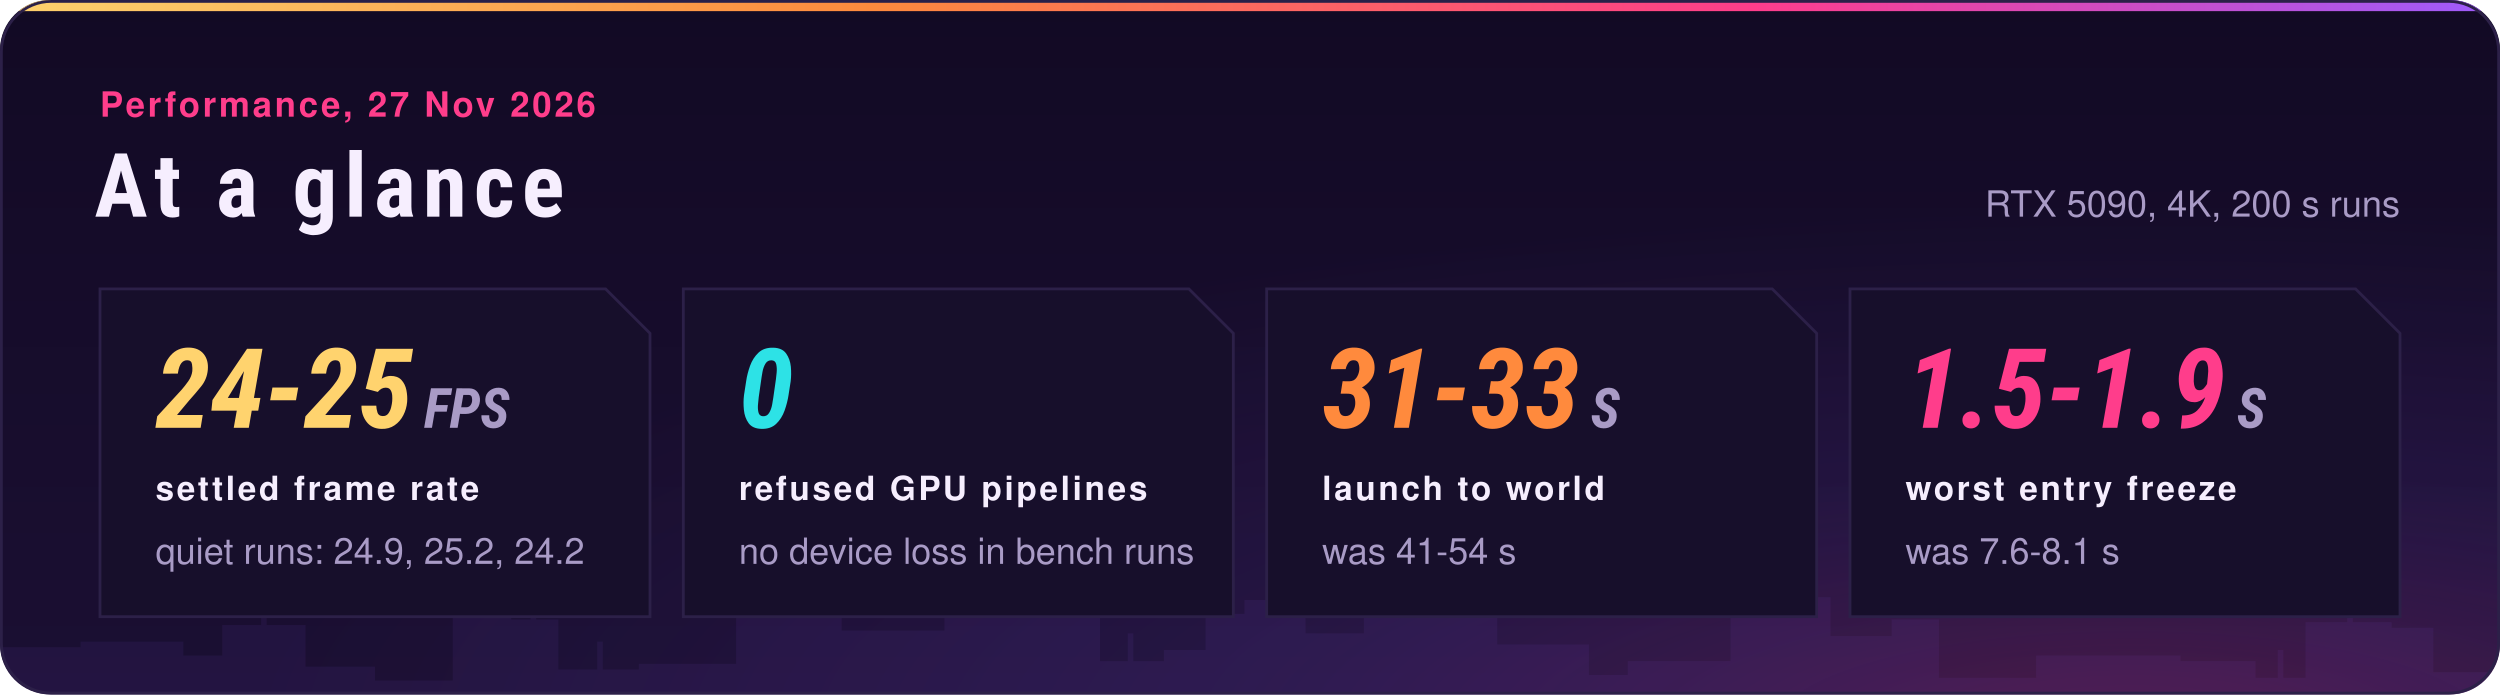
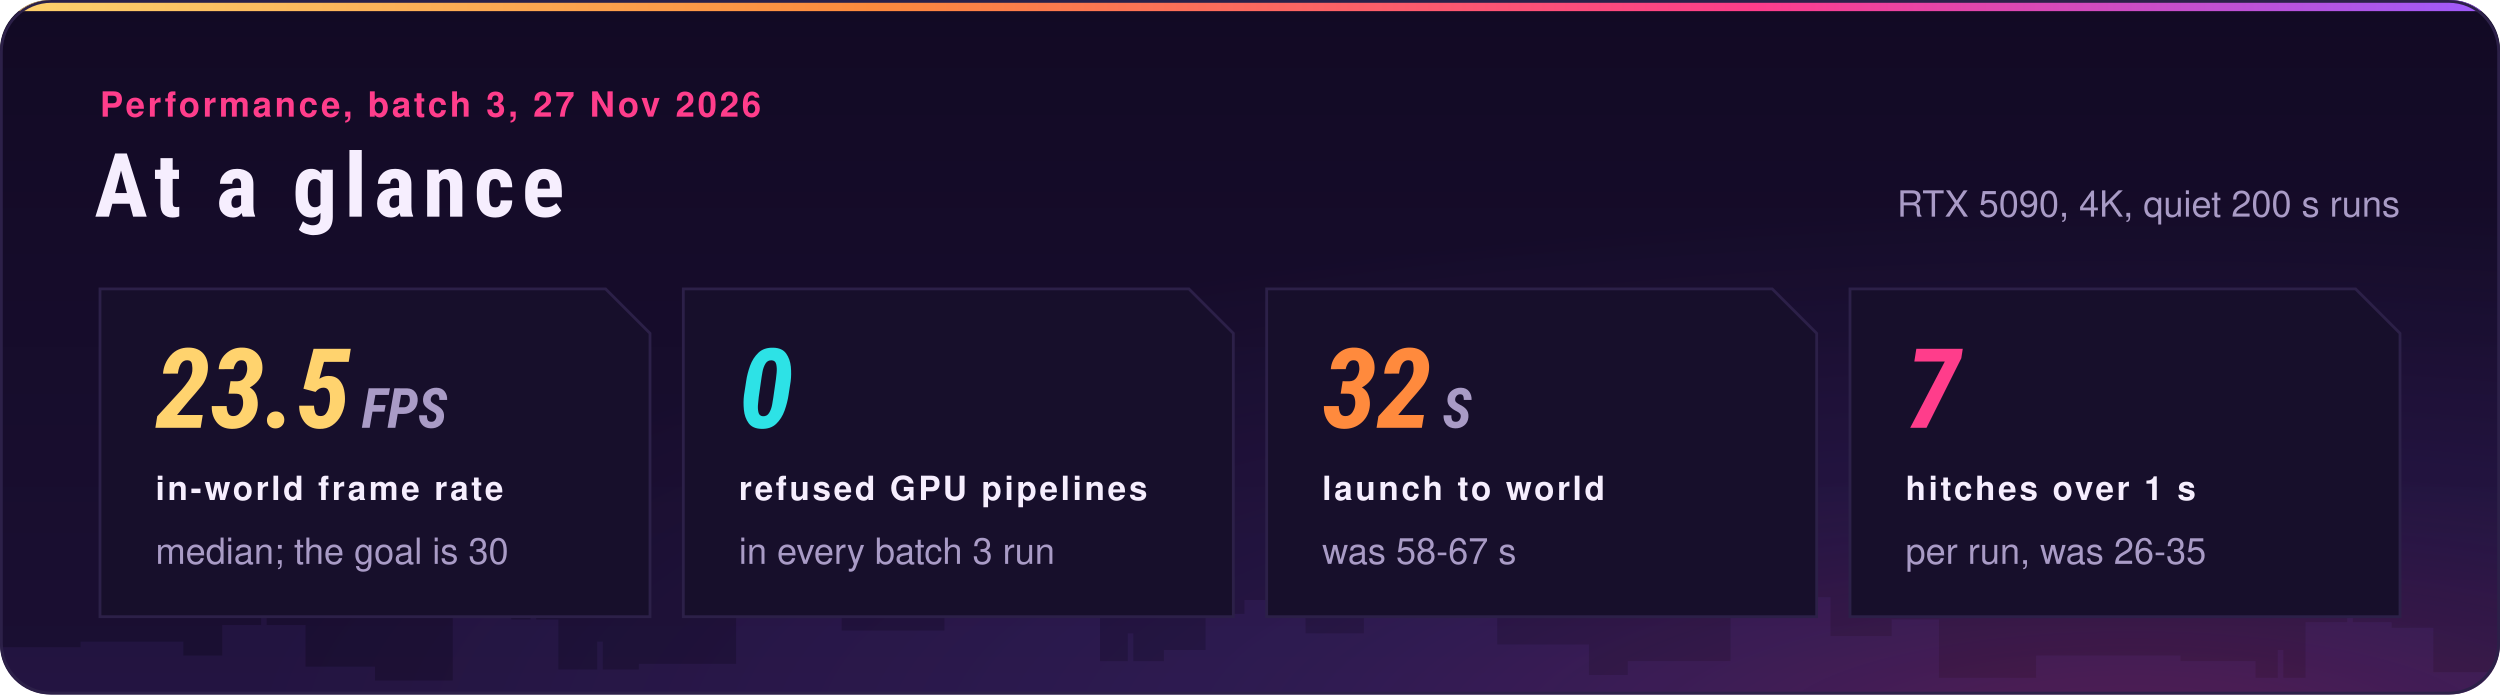
<svg xmlns="http://www.w3.org/2000/svg" width="900" height="250" viewBox="0 0 900 250" role="img" aria-labelledby="title desc">
  <style>
    .d{font-family:"Bahnschrift SemiBold Condensed","Bahnschrift Condensed","DIN Condensed","Roboto Condensed","Arial Narrow",Impact,sans-serif;font-weight:600}
    .s{font-family:-apple-system,BlinkMacSystemFont,"Segoe UI",Helvetica,Arial,sans-serif}
    .up{text-transform:uppercase;letter-spacing:.08em}
    .fade{animation:fade .7s ease-out both}
    .grow{transform-box:fill-box;transform-origin:left center;animation:grow 1.1s cubic-bezier(.2,.7,.2,1) both}
    .rise{transform-box:fill-box;transform-origin:center bottom;animation:rise 1.6s cubic-bezier(.2,.7,.2,1) both}
    .t1{animation-delay:.15s}.t2{animation-delay:.3s}.t3{animation-delay:.45s}.t4{animation-delay:.6s}
    .t5{animation-delay:.75s}.t6{animation-delay:.9s}.t7{animation-delay:1.1s}.t8{animation-delay:1.4s}
    @keyframes fade{from{opacity:0}to{opacity:1}}
    @keyframes grow{from{transform:scaleX(0)}to{transform:scaleX(1)}}
    @keyframes rise{from{transform:translateY(24px);opacity:.4}to{transform:none;opacity:1}}
    @media (prefers-reduced-motion:reduce){.fade,.grow,.rise{animation:none}}
  </style>
  <defs>
    <linearGradient id="cardbg" x1="0" y1="0" x2="0" y2="1">
      <stop offset="0" stop-color="#120a24" />
      <stop offset="1" stop-color="#1b0f33" />
    </linearGradient>
    <radialGradient id="glow" cx=".85" cy="1.05" r=".75">
      <stop offset="0" stop-color="#ff3d8b" stop-opacity=".22" />
      <stop offset=".5" stop-color="#9b5cff" stop-opacity=".08" />
      <stop offset="1" stop-color="#9b5cff" stop-opacity="0" />
    </radialGradient>
    <linearGradient id="sunset" x1="0" y1="0" x2="1" y2="0">
      <stop offset="0" stop-color="#ffd36e" />
      <stop offset=".35" stop-color="#ff8a3d" />
      <stop offset=".7" stop-color="#ff3d8b" />
      <stop offset="1" stop-color="#9b5cff" />
    </linearGradient>
    <linearGradient id="sunsetv" x1="0" y1="0" x2="0" y2="1">
      <stop offset="0" stop-color="#ffd36e" />
      <stop offset=".35" stop-color="#ff8a3d" />
      <stop offset=".7" stop-color="#ff3d8b" />
      <stop offset="1" stop-color="#9b5cff" />
    </linearGradient>
    <clipPath id="cardclip">
      <rect width="900" height="250" rx="18" />
    </clipPath>
  </defs>
  <g clip-path="url(#cardclip)">
    <rect width="900" height="250" fill="url(#cardbg)" />
    <rect width="900" height="250" fill="url(#glow)" />
    <path d="M0 250L0 233L29 233L29 231L66 231L66 236L80 236L80 225L94 225L94 215L96 215L96 225L110 225L110 240L135 240L135 245L163 245L163 221L184 221L184 223L191 223L191 213L193 213L193 223L201 223L201 241L215 241L215 231L217 231L217 241L230 241L230 239L265 239L265 218L303 218L303 227L340 227L340 213L359 213L359 214L396 214L396 238L406 238L406 228L408 228L408 238L419 238L419 234L434 234L434 221L448 221L448 216L470 216L470 228L491 228L491 211L498 211L498 201L500 201L500 211L507 211L507 216L522 216L522 206L524 206L524 216L539 216L539 232L572 232L572 243L586 243L586 238L623 238L623 215L659 215L659 229L681 229L681 223L698 223L698 244L733 244L733 236L749 236L749 236L785 236L785 238L812 238L812 244L820 244L820 234L822 234L822 244L830 244L830 224L845 224L845 214L847 214L847 224L861 224L861 226L876 226L876 242L900 242L900 238L900 238L900 250Z" fill="#9b5cff" fill-opacity=".07" />
    <rect width="900" height="4" fill="url(#sunset)" />
  </g>
  <rect x=".5" y=".5" width="899" height="249" rx="18" fill="none" stroke="#2c2048" />
-   <text class="s up" x="36" y="42" font-size="12.5" font-weight="700" fill="#ff3d8b">Performance, 27 Nov 2026</text>
+   <text class="s up" x="36" y="42" font-size="12.5" font-weight="700" fill="#ff3d8b">Performance, batch 3, 27 Nov 2026</text>
  <text class="d up" x="34" y="78" font-size="32" letter-spacing=".04em" fill="#f6eefe">At a glance</text>
  <g class="fade t1">
    <polygon points="36,104 218,104 234,120 234,222 36,222" fill="#170f2b" stroke="#2c2048" />
-     <text class="d" x="56" y="154" font-size="40" font-style="italic" fill="#ffd36e">24-25<tspan font-size="20" fill="#a99bc6" dx="4">FPS</tspan>
+     <text class="d" x="56" y="154" font-size="40" font-style="italic" fill="#ffd36e">23.5<tspan font-size="20" fill="#a99bc6" dx="4">FPS</tspan>
    </text>
-     <text class="s up" x="56" y="180" font-size="12" font-weight="700" fill="#f6eefe">settled frame rate</text>
-     <text class="s" x="56" y="203" font-size="13" fill="#a99bc6">quiet runs: 24.9, 25.2, 24.2</text>
+     <text class="s up" x="56" y="180" font-size="12" font-weight="700" fill="#f6eefe">in-world frame rate</text>
+     <text class="s" x="56" y="203" font-size="13" fill="#a99bc6">median; the goal is 30</text>
  </g>
  <g class="fade t2">
    <polygon points="246,104 428,104 444,120 444,222 246,222" fill="#170f2b" stroke="#2c2048" />
    <text class="d" x="266" y="154" font-size="40" font-style="italic" fill="#2de2e6">0</text>
    <text class="s up" x="266" y="180" font-size="12" font-weight="700" fill="#f6eefe">refused GPU pipelines</text>
-     <text class="s" x="266" y="203" font-size="13" fill="#a99bc6">no device loss in bench runs</text>
+     <text class="s" x="266" y="203" font-size="13" fill="#a99bc6">in every batch 3 run</text>
  </g>
  <g class="fade t3">
    <polygon points="456,104 638,104 654,120 654,222 456,222" fill="#170f2b" stroke="#2c2048" />
-     <text class="d" x="476" y="154" font-size="40" font-style="italic" fill="#ff8a3d">31-33<tspan font-size="20" fill="#a99bc6" dx="4">S</tspan>
+     <text class="d" x="476" y="154" font-size="40" font-style="italic" fill="#ff8a3d">32<tspan font-size="20" fill="#a99bc6" dx="4">S</tspan>
    </text>
    <text class="s up" x="476" y="180" font-size="12" font-weight="700" fill="#f6eefe">launch to world</text>
-     <text class="s" x="476" y="203" font-size="13" fill="#a99bc6">was 41-54 s</text>
+     <text class="s" x="476" y="203" font-size="13" fill="#a99bc6">was 58-67 s</text>
  </g>
  <g class="fade t4">
    <polygon points="666,104 848,104 864,120 864,222 666,222" fill="#170f2b" stroke="#2c2048" />
-     <text class="d" x="686" y="154" font-size="40" font-style="italic" fill="#ff3d8b">1.5-1.9<tspan font-size="20" fill="#a99bc6" dx="4">S</tspan>
-     </text>
-     <text class="s up" x="686" y="180" font-size="12" font-weight="700" fill="#f6eefe">worst entry freeze</text>
-     <text class="s" x="686" y="203" font-size="13" fill="#a99bc6">was 7.6-8.1 s</text>
+     <text class="d" x="686" y="154" font-size="40" font-style="italic" fill="#ff3d8b">7</text>
+     <text class="s up" x="686" y="180" font-size="12" font-weight="700" fill="#f6eefe">hitches over 1 s</text>
+     <text class="s" x="686" y="203" font-size="13" fill="#a99bc6">per run, was 26-35</text>
  </g>
-   <text class="s" x="864" y="78" font-size="13" text-anchor="end" fill="#a99bc6">RTX 5090, 4K, 200 s runs</text>
+   <text class="s" x="864" y="78" font-size="13" text-anchor="end" fill="#a99bc6">RTX 5090, 4K, quiet 200 s runs</text>
</svg>
